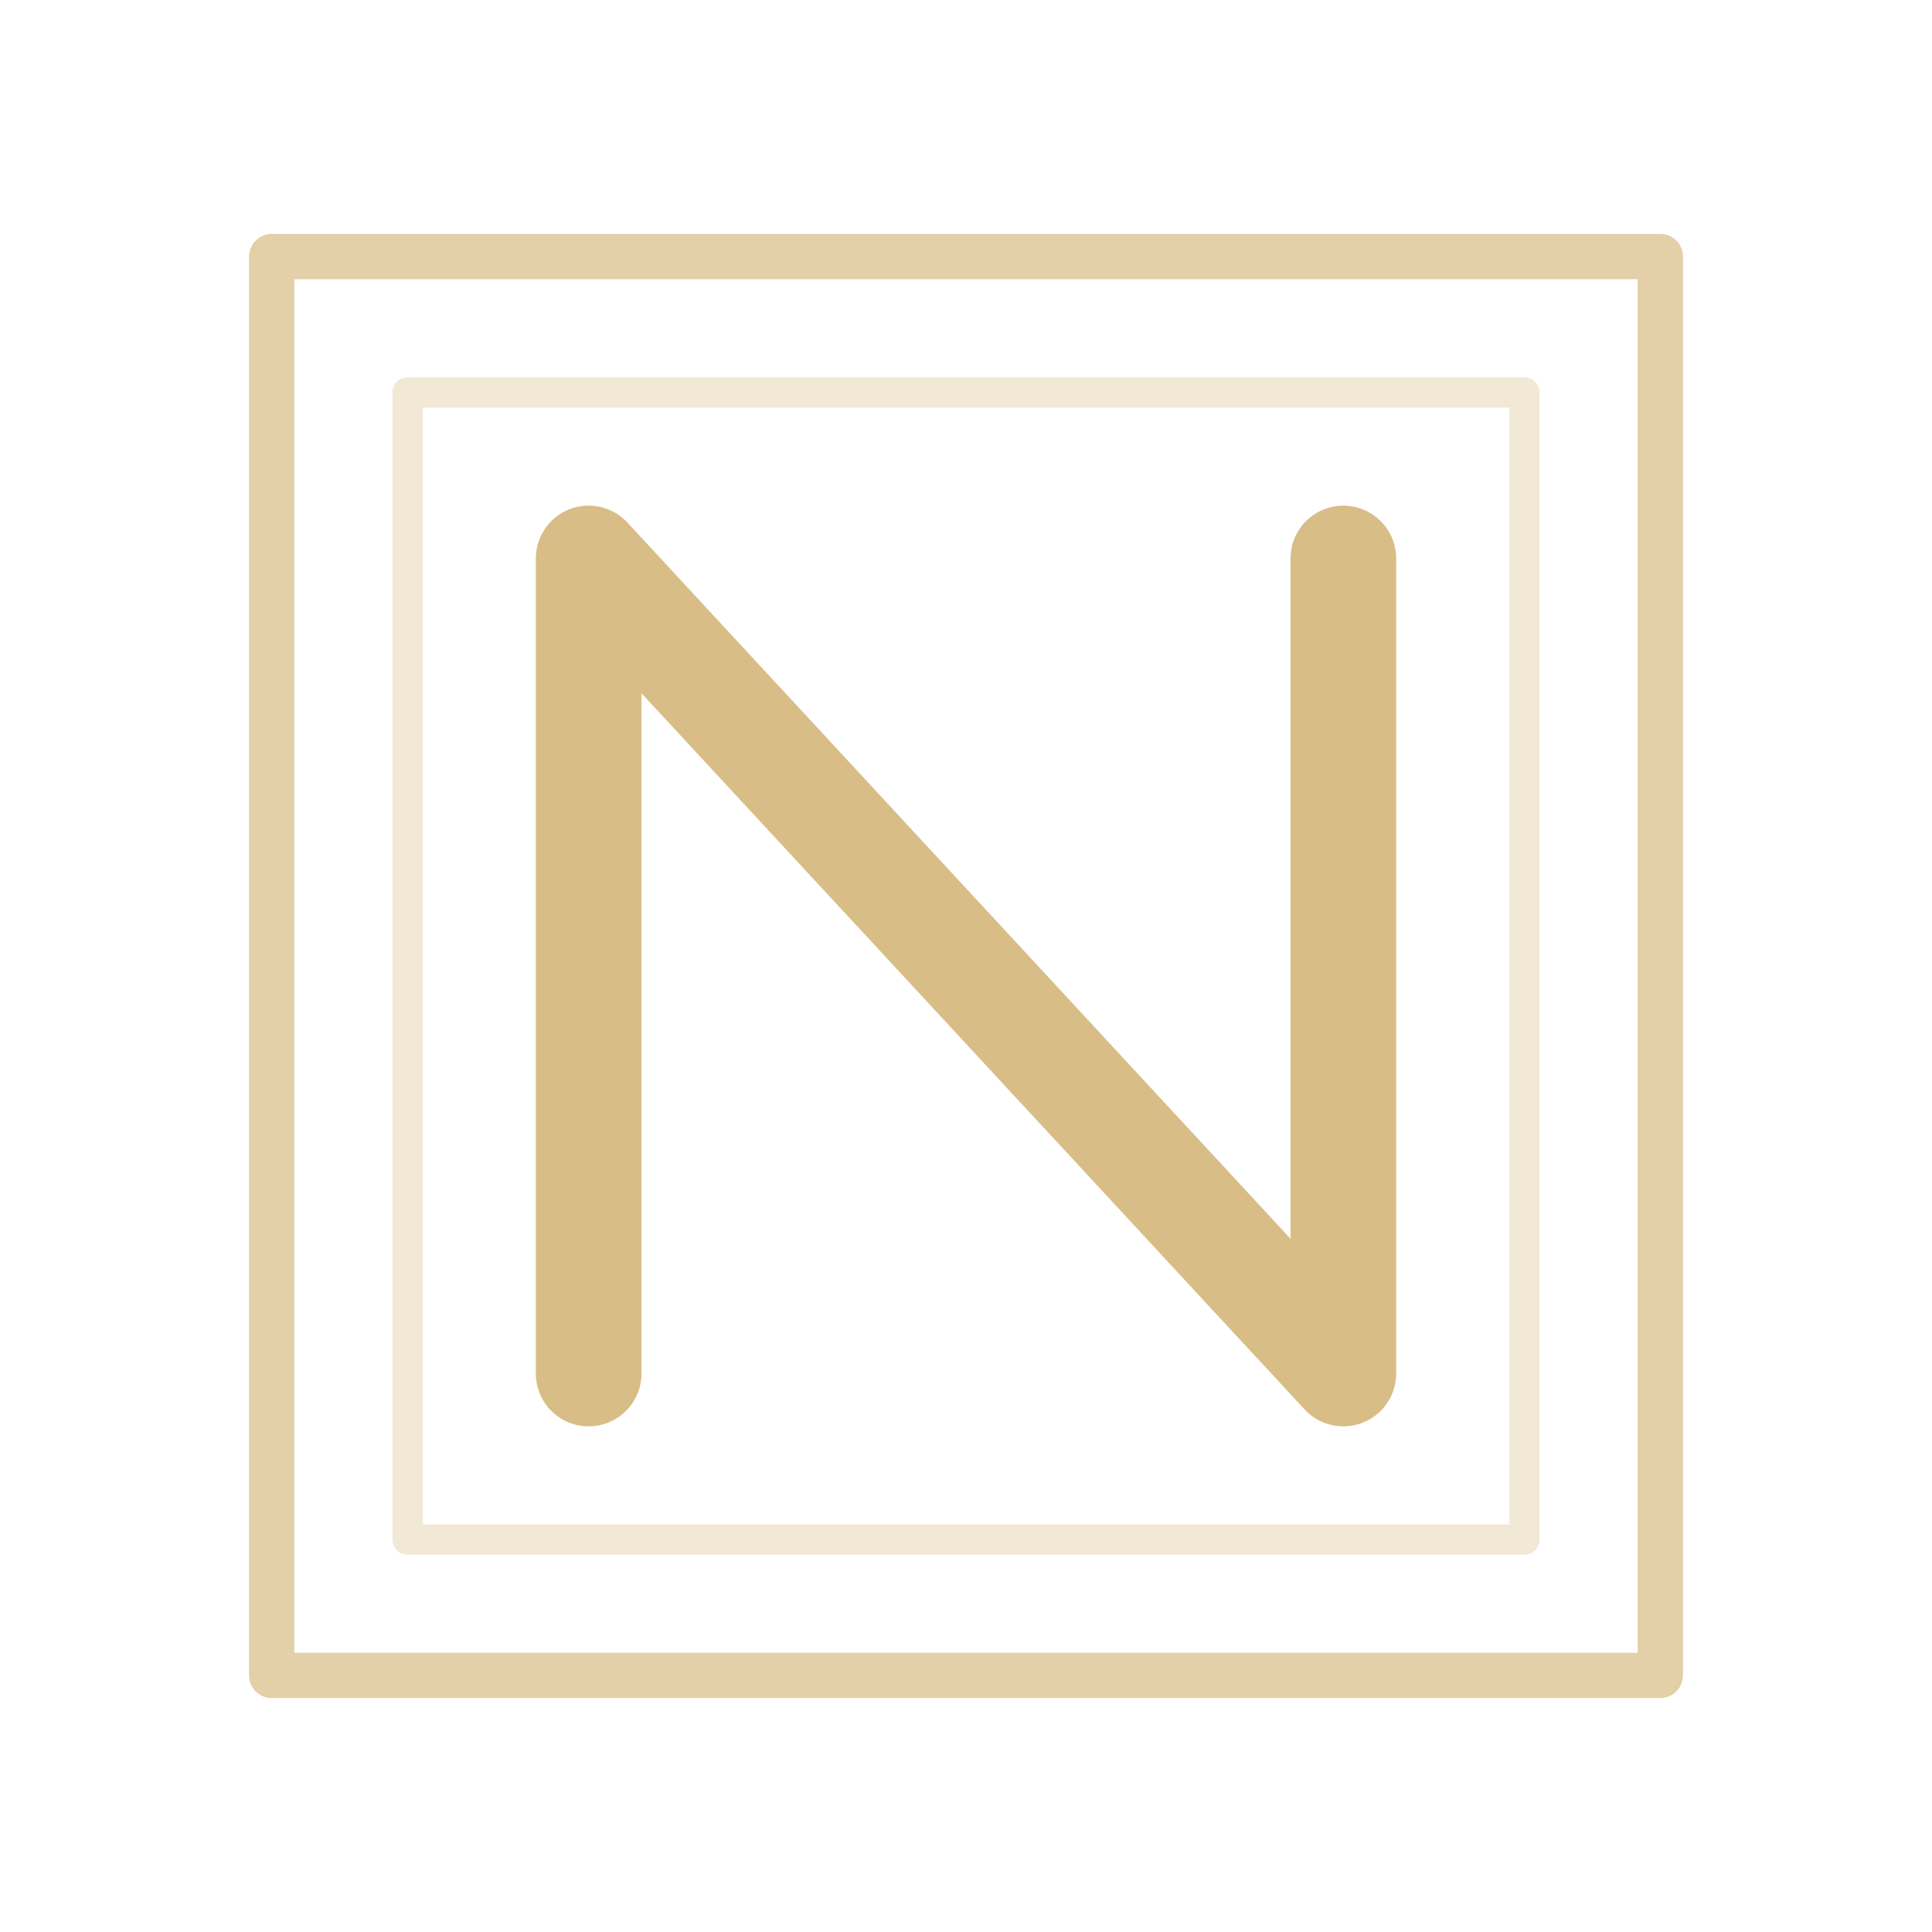
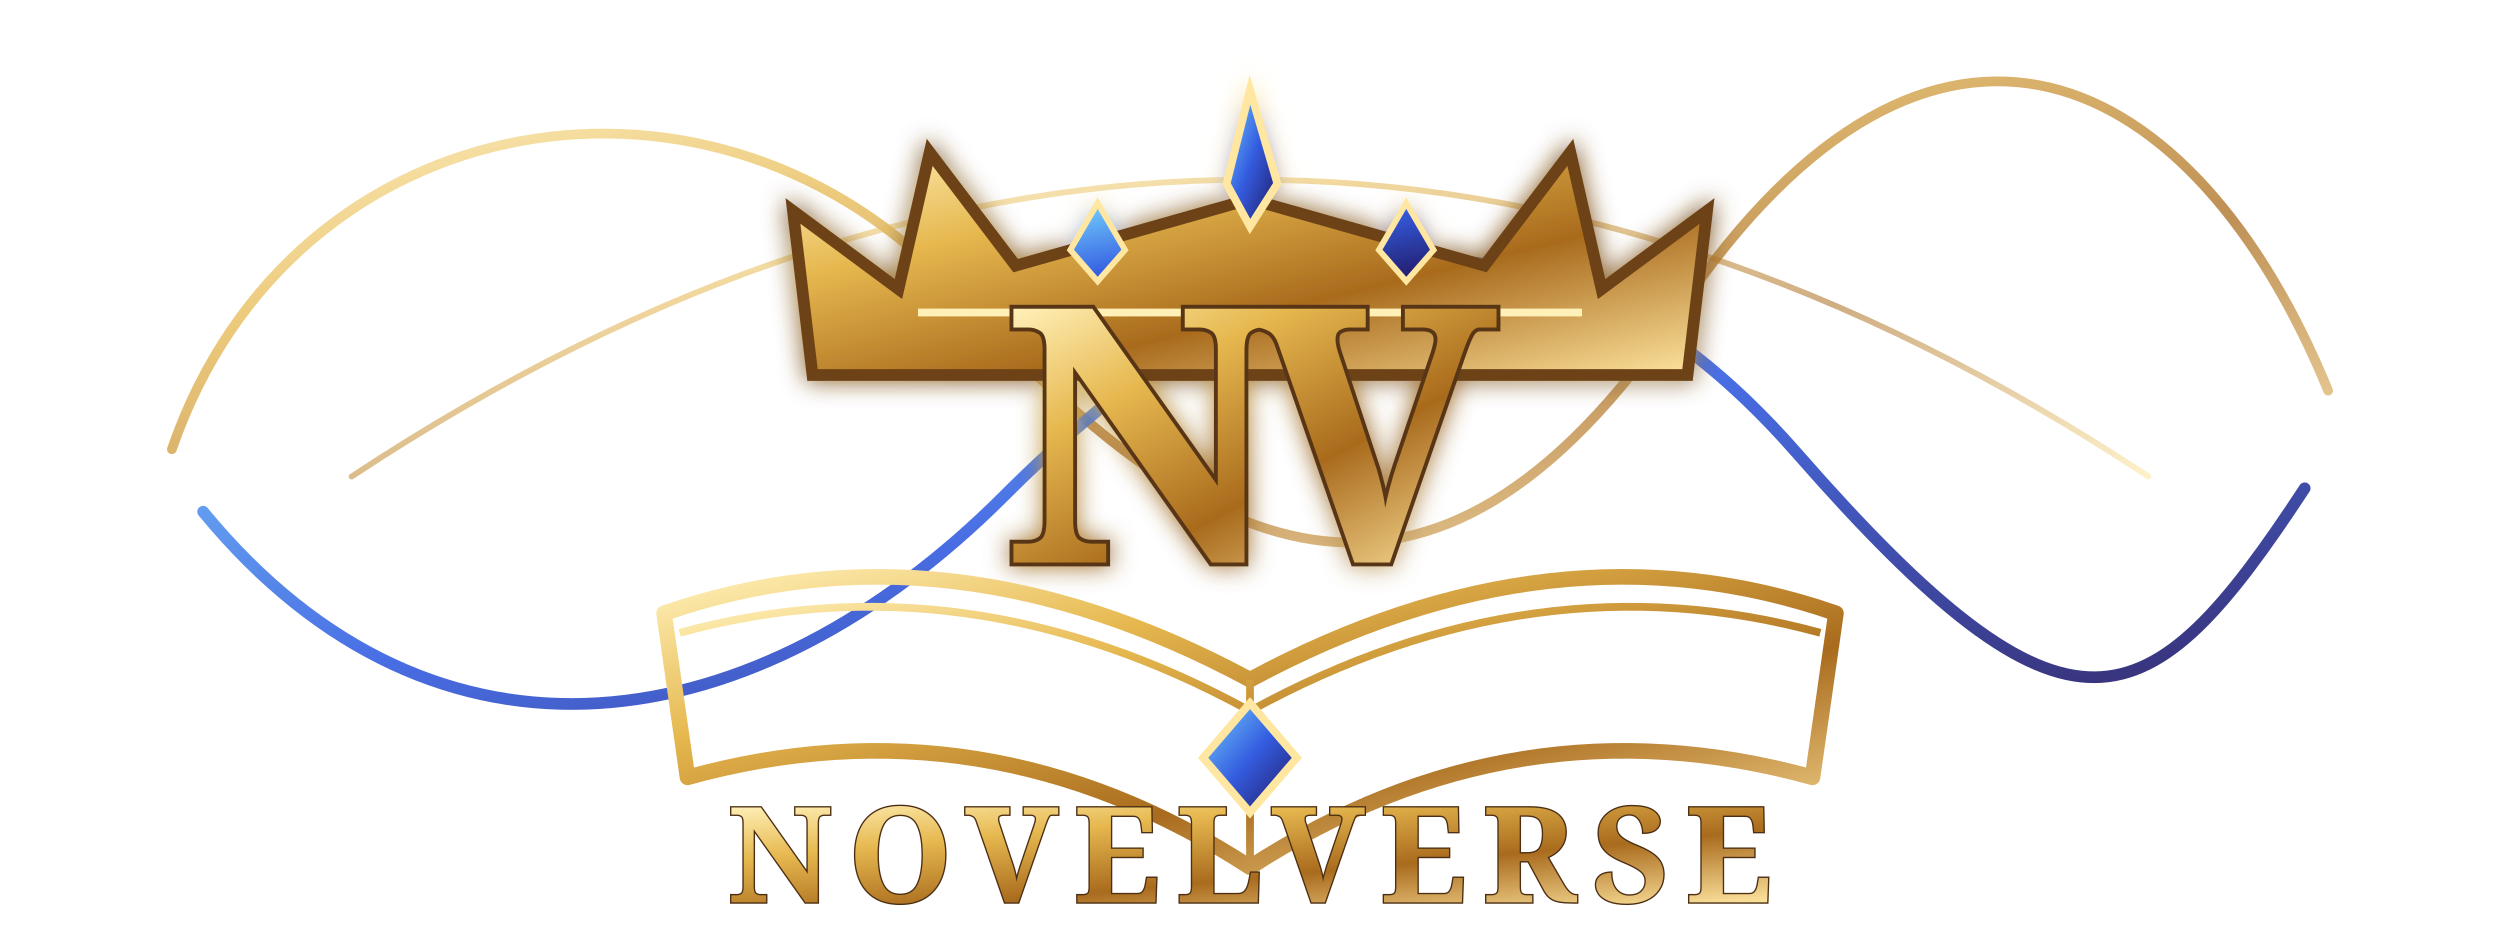
- <svg xmlns="http://www.w3.org/2000/svg" width="512" height="512" viewBox="0 0 128 128">
-   <g fill="none" stroke="#d8bd87" stroke-linecap="round" stroke-linejoin="round">
-     <path stroke-width="3" d="M18 17h92v94H18z" opacity=".72" />
-     <path stroke-width="2" d="M27 26h74v76H27z" opacity=".35" />
-     <path stroke-width="7" d="M39 91V37l50 54V37" />
+ <svg xmlns="http://www.w3.org/2000/svg" viewBox="0 0 640 240" role="img" aria-labelledby="title">
+   <defs>
+     <linearGradient id="gold" x1="0" y1="0" x2="1" y2="1">
+       <stop stop-color="#fff0b8" />
+       <stop offset=".28" stop-color="#e6b84f" />
+       <stop offset=".62" stop-color="#a96b1d" />
+       <stop offset="1" stop-color="#ffe6a0" />
+     </linearGradient>
+     <linearGradient id="blue" x1="0" y1="0" x2="1" y2="1">
+       <stop stop-color="#77d5ff" />
+       <stop offset=".5" stop-color="#345de0" />
+       <stop offset="1" stop-color="#21145d" />
+     </linearGradient>
+     <filter id="glow" x="-40%" y="-40%" width="180%" height="180%">
+       <feGaussianBlur stdDeviation="3" result="b" />
+       <feMerge>
+         <feMergeNode in="b" />
+         <feMergeNode in="SourceGraphic" />
+       </feMerge>
+     </filter>
+   </defs>
+   <g fill="none" stroke="url(#gold)" stroke-linecap="round" stroke-linejoin="round">
+     <path d="M44 115C75 25 184 8 245 75S365 175 430 79 562 17 596 100" stroke-width="2.5" opacity=".75" />
+     <path d="M52 131C112 204 194 190 257 127S390 36 460 116 550 186 590 125" stroke="url(#blue)" stroke-width="3" opacity=".9" />
+     <path d="M90 122Q320 -30 550 122" stroke-width="1.5" opacity=".55" />
  </g>
+   <g filter="url(#glow)">
+     <path d="M260 68l-22-29-8 35-27-20 5 42h224l5-42-27 20-8-35-22 29-60-17z" fill="url(#gold)" stroke="#6d4318" stroke-width="3" />
+     <path d="M314 47l6-24 7 24-7 11z" fill="url(#blue)" stroke="#ffe7a2" stroke-width="2" />
+     <path d="M274 64l7-12 7 12-7 8zM353 64l7-12 7 12-7 8z" fill="url(#blue)" stroke="#ffe7a2" stroke-width="1.5" />
+     <path d="M235 80h170" stroke="#fff0b8" stroke-width="2" />
+     <text x="320" y="144" text-anchor="middle" font-family="Georgia,serif" font-size="91" font-weight="bold" letter-spacing="-9" fill="url(#gold)" stroke="#593612" stroke-width="2" paint-order="stroke">NV</text>
+   </g>
+   <g fill="none" stroke="url(#gold)" stroke-width="4" stroke-linejoin="round">
+     <path d="M170 157q72-25 150 17 78-42 150-17l-6 42q-76-21-144 23-68-44-144-23z" />
+     <path d="M320 174v47M174 162q73-20 146 20 73-40 146-20" stroke-width="2" />
+   </g>
+   <path d="M320 180l12 14-12 14-12-14z" fill="url(#blue)" stroke="#ffe7a2" stroke-width="2" />
+   <text x="320" y="231" text-anchor="middle" font-family="Georgia,serif" font-size="34" font-weight="bold" letter-spacing="4" fill="url(#gold)" stroke="#4b2e14" stroke-width=".7" paint-order="stroke">NOVELVERSE</text>
</svg>
